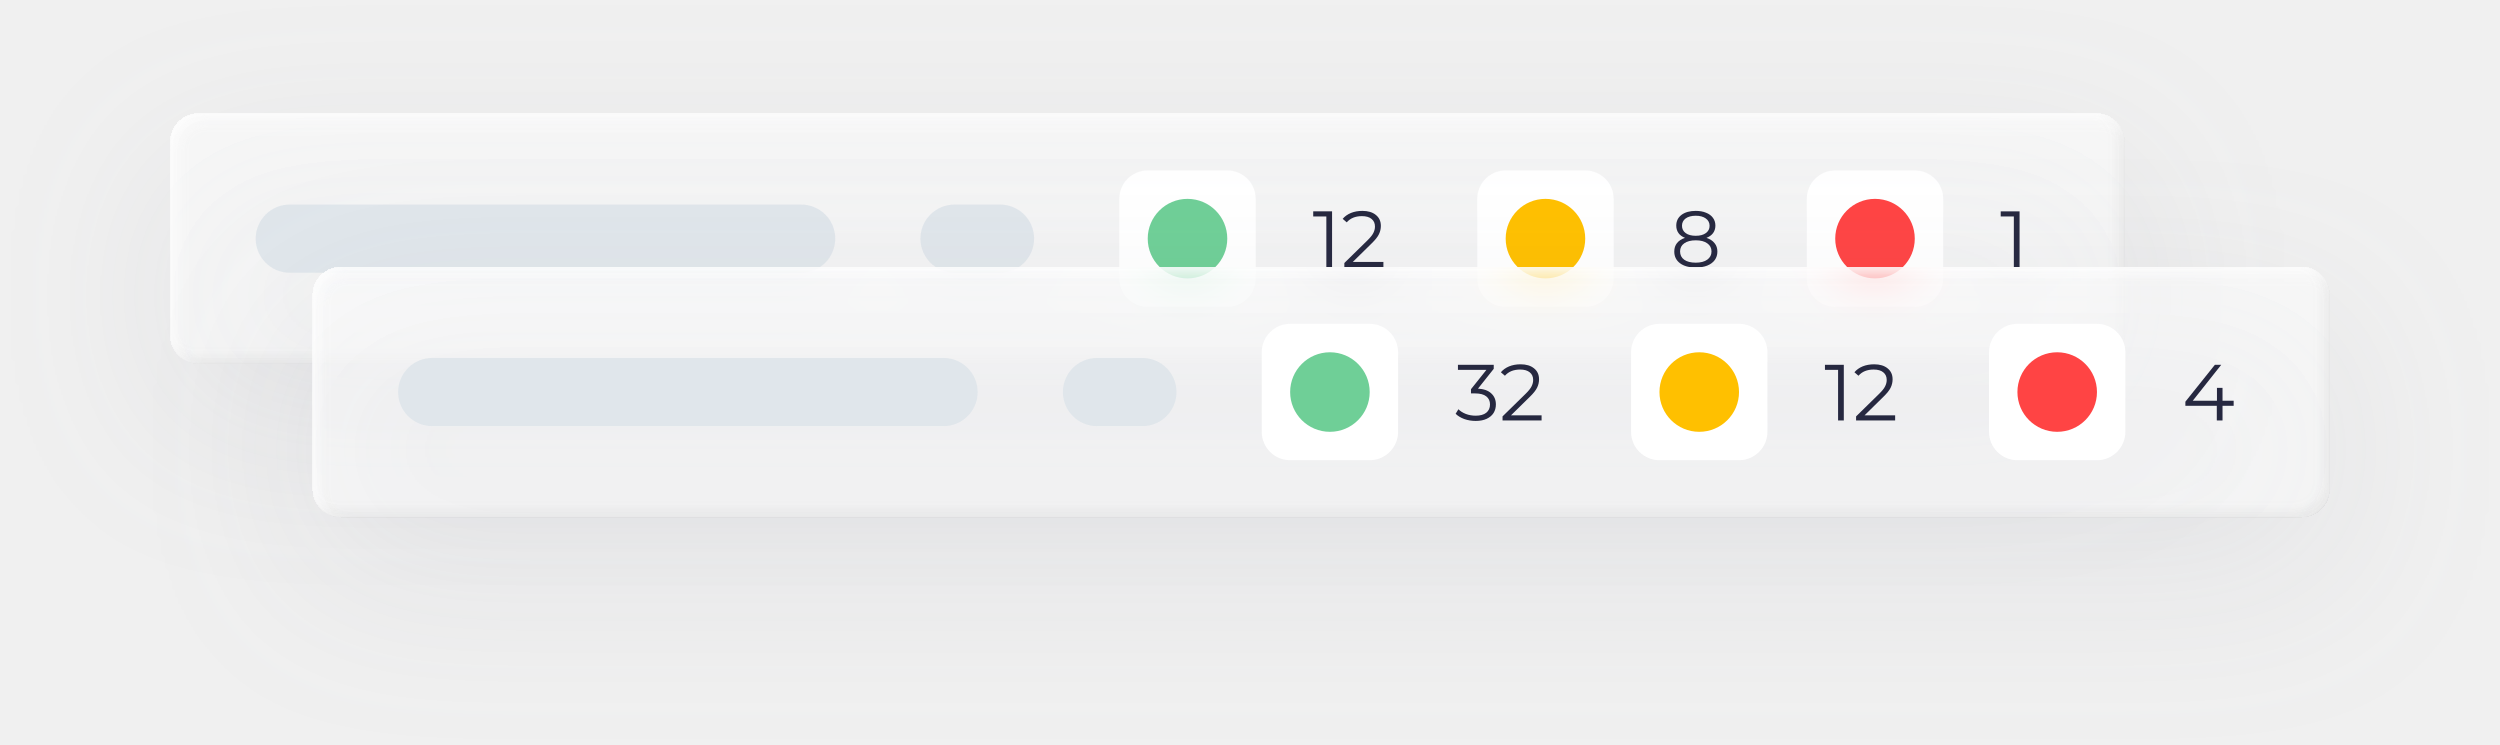
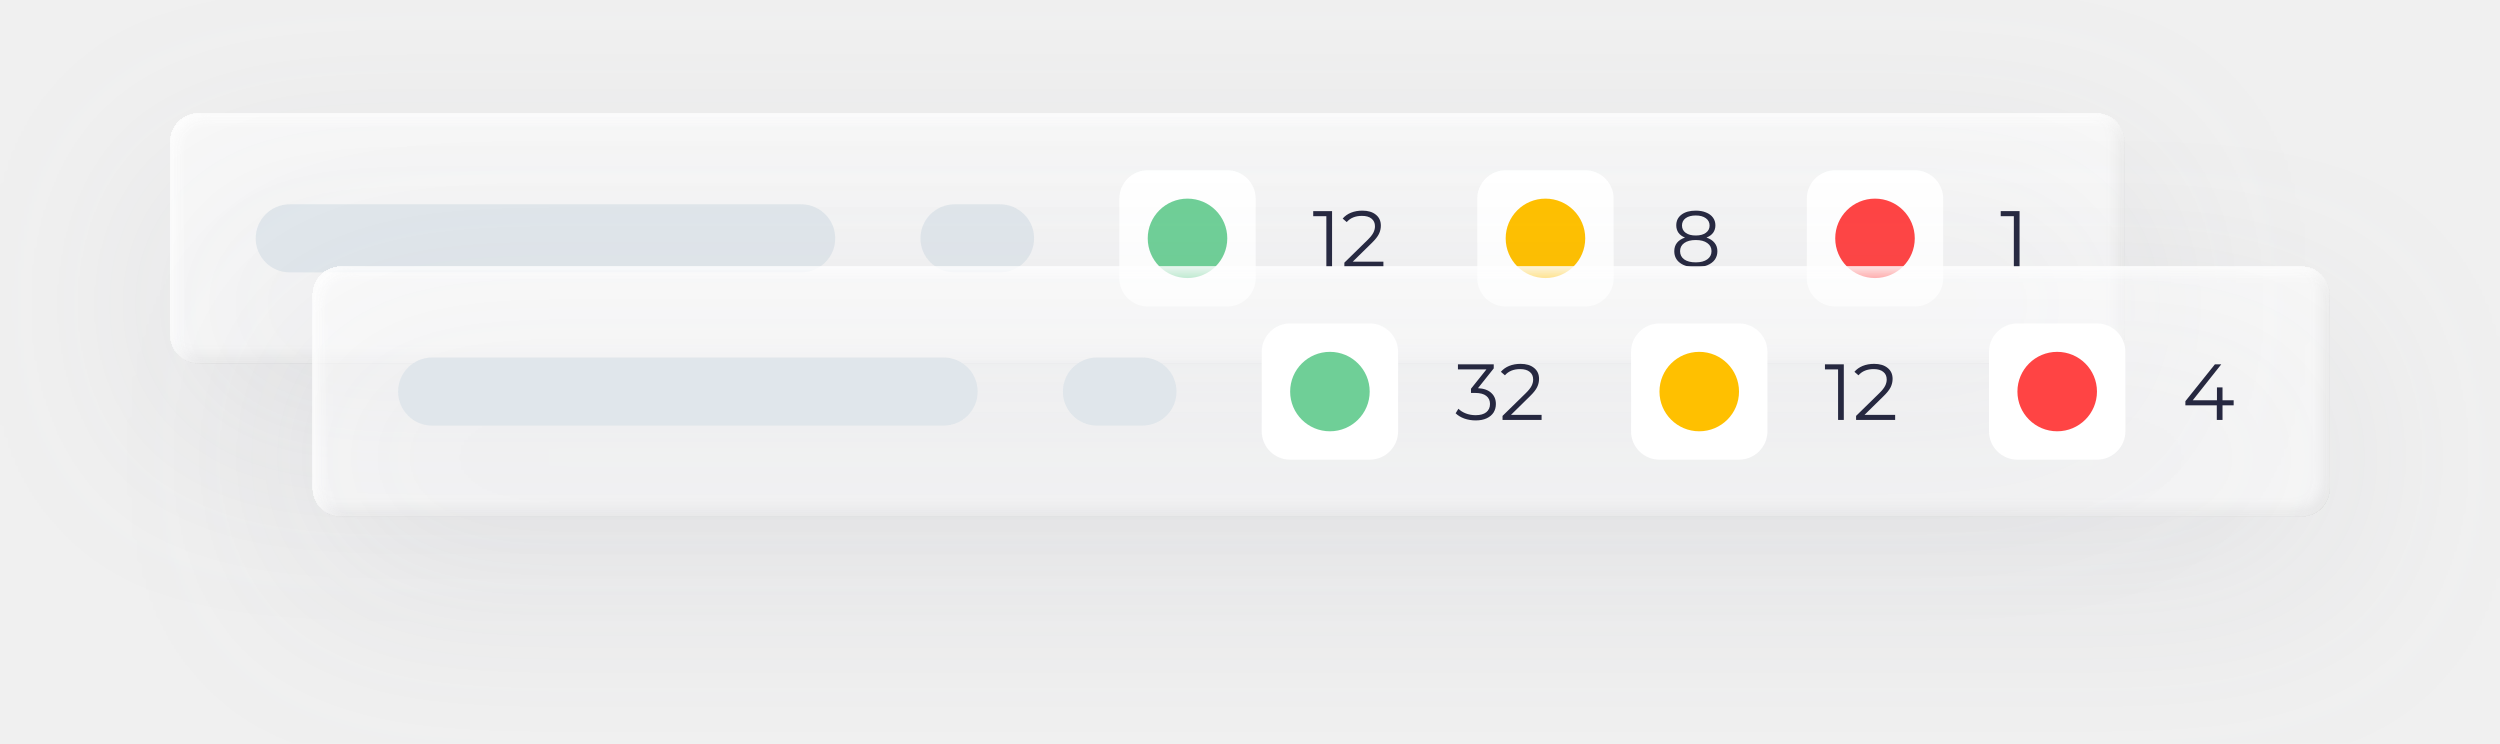
- <svg xmlns="http://www.w3.org/2000/svg" width="440" height="131" viewBox="0 0 440 131" fill="none">
-   <g filter="url(#filter0_bdii)">
-     <rect x="30" y="20" width="343.905" height="44" rx="5" fill="white" fill-opacity="0.5" />
-     <rect x="45" y="36" width="102" height="12" rx="6" fill="#E0E6EB" />
-     <rect x="162" y="36" width="20" height="12" rx="6" fill="#E0E6EB" />
-     <rect x="197" y="30" width="24" height="24" rx="5" fill="white" />
-     <circle cx="209" cy="42" r="7" fill="#6FCF97" />
-     <path d="M234.444 37.2V47H233.436V38.096H231.126V37.2H234.444ZM243.479 46.104V47H236.605V46.286L240.679 42.296C241.192 41.792 241.537 41.358 241.715 40.994C241.901 40.621 241.995 40.247 241.995 39.874C241.995 39.295 241.794 38.847 241.393 38.53C241.001 38.203 240.436 38.04 239.699 38.04C238.551 38.04 237.659 38.404 237.025 39.132L236.311 38.516C236.693 38.068 237.179 37.723 237.767 37.48C238.364 37.237 239.036 37.116 239.783 37.116C240.781 37.116 241.57 37.354 242.149 37.83C242.737 38.297 243.031 38.941 243.031 39.762C243.031 40.266 242.919 40.751 242.695 41.218C242.471 41.685 242.046 42.221 241.421 42.828L238.089 46.104H243.479Z" fill="#262840" />
-     <rect x="260" y="30" width="24" height="24" rx="5" fill="white" />
-     <circle cx="272" cy="42" r="7" fill="#FFC000" />
-     <path d="M300.342 41.862C300.958 42.067 301.429 42.375 301.756 42.786C302.092 43.197 302.26 43.691 302.26 44.27C302.26 44.839 302.106 45.339 301.798 45.768C301.49 46.188 301.047 46.515 300.468 46.748C299.899 46.972 299.227 47.084 298.452 47.084C297.276 47.084 296.352 46.832 295.68 46.328C295.008 45.824 294.672 45.138 294.672 44.27C294.672 43.682 294.831 43.187 295.148 42.786C295.475 42.375 295.946 42.067 296.562 41.862C296.058 41.666 295.675 41.386 295.414 41.022C295.153 40.649 295.022 40.21 295.022 39.706C295.022 38.913 295.33 38.283 295.946 37.816C296.571 37.349 297.407 37.116 298.452 37.116C299.143 37.116 299.745 37.223 300.258 37.438C300.781 37.643 301.187 37.942 301.476 38.334C301.765 38.726 301.91 39.183 301.91 39.706C301.91 40.21 301.775 40.649 301.504 41.022C301.233 41.386 300.846 41.666 300.342 41.862ZM296.03 39.734C296.03 40.275 296.245 40.705 296.674 41.022C297.103 41.339 297.696 41.498 298.452 41.498C299.208 41.498 299.801 41.339 300.23 41.022C300.669 40.705 300.888 40.28 300.888 39.748C300.888 39.197 300.664 38.763 300.216 38.446C299.777 38.129 299.189 37.97 298.452 37.97C297.705 37.97 297.113 38.129 296.674 38.446C296.245 38.763 296.03 39.193 296.03 39.734ZM298.452 46.23C299.32 46.23 299.997 46.053 300.482 45.698C300.977 45.343 301.224 44.863 301.224 44.256C301.224 43.649 300.977 43.173 300.482 42.828C299.997 42.473 299.32 42.296 298.452 42.296C297.593 42.296 296.917 42.473 296.422 42.828C295.937 43.173 295.694 43.649 295.694 44.256C295.694 44.872 295.937 45.357 296.422 45.712C296.907 46.057 297.584 46.23 298.452 46.23Z" fill="#262840" />
-     <rect x="318" y="30" width="24" height="24" rx="5" fill="white" />
-     <circle cx="330" cy="42" r="7" fill="#FF4444" />
-     <path d="M355.444 37.2V47H354.436V38.096H352.126V37.2H355.444Z" fill="#262840" />
-   </g>
-   <g filter="url(#filter1_bdii)">
-     <rect x="55.066" y="47" width="354.934" height="44" rx="5" fill="white" fill-opacity="0.5" />
-     <rect x="70.066" y="63" width="102" height="12" rx="6" fill="#E0E6EB" />
-     <rect x="187.066" y="63" width="20" height="12" rx="6" fill="#E0E6EB" />
-     <rect x="222.066" y="57" width="24" height="24" rx="5" fill="white" />
-     <circle cx="234.066" cy="69" r="7" fill="#6FCF97" />
-     <path d="M260.126 68.4C261.153 68.456 261.932 68.736 262.464 69.24C263.005 69.735 263.276 70.383 263.276 71.186C263.276 71.746 263.141 72.245 262.87 72.684C262.599 73.113 262.198 73.454 261.666 73.706C261.134 73.958 260.485 74.084 259.72 74.084C259.011 74.084 258.339 73.972 257.704 73.748C257.079 73.515 256.575 73.207 256.192 72.824L256.682 72.026C257.009 72.362 257.443 72.637 257.984 72.852C258.525 73.057 259.104 73.16 259.72 73.16C260.523 73.16 261.143 72.987 261.582 72.642C262.021 72.287 262.24 71.802 262.24 71.186C262.24 70.579 262.021 70.103 261.582 69.758C261.143 69.413 260.481 69.24 259.594 69.24H258.894V68.498L261.61 65.096H256.598V64.2H262.898V64.914L260.126 68.4ZM271.32 73.104V74H264.446V73.286L268.52 69.296C269.033 68.792 269.379 68.358 269.556 67.994C269.743 67.621 269.836 67.247 269.836 66.874C269.836 66.295 269.635 65.847 269.234 65.53C268.842 65.203 268.277 65.04 267.54 65.04C266.392 65.04 265.501 65.404 264.866 66.132L264.152 65.516C264.535 65.068 265.02 64.723 265.608 64.48C266.205 64.237 266.877 64.116 267.624 64.116C268.623 64.116 269.411 64.354 269.99 64.83C270.578 65.297 270.872 65.941 270.872 66.762C270.872 67.266 270.76 67.751 270.536 68.218C270.312 68.685 269.887 69.221 269.262 69.828L265.93 73.104H271.32Z" fill="#262840" />
-     <rect x="287.066" y="57" width="24" height="24" rx="5" fill="white" />
-     <circle cx="299.066" cy="69" r="7" fill="#FFC000" />
-     <path d="M324.51 64.2V74H323.502V65.096H321.192V64.2H324.51ZM333.545 73.104V74H326.671V73.286L330.745 69.296C331.258 68.792 331.603 68.358 331.781 67.994C331.967 67.621 332.061 67.247 332.061 66.874C332.061 66.295 331.86 65.847 331.459 65.53C331.067 65.203 330.502 65.04 329.765 65.04C328.617 65.04 327.725 65.404 327.091 66.132L326.377 65.516C326.759 65.068 327.245 64.723 327.833 64.48C328.43 64.237 329.102 64.116 329.849 64.116C330.847 64.116 331.636 64.354 332.215 64.83C332.803 65.297 333.097 65.941 333.097 66.762C333.097 67.266 332.985 67.751 332.761 68.218C332.537 68.685 332.112 69.221 331.487 69.828L328.155 73.104H333.545Z" fill="#262840" />
-     <rect x="350.066" y="57" width="24" height="24" rx="5" fill="white" />
-     <circle cx="362.066" cy="69" r="7" fill="#FF4444" />
-     <path d="M393.124 71.424H391.164V74H390.156V71.424H384.626V70.696L389.82 64.2H390.94L385.928 70.528H390.184V68.26H391.164V70.528H393.124V71.424Z" fill="#262840" />
+ <svg xmlns="http://www.w3.org/2000/svg" width="380" height="113" viewBox="0 0 380 113" fill="none">
+   <g clip-path="url(#clip0)">
+     <g filter="url(#filter0_dii)">
+       <path d="M318.6 17.252H30.227C27.843 17.252 25.909 19.183 25.909 21.565V50.893C25.909 53.275 27.843 55.206 30.227 55.206H318.6C320.985 55.206 322.918 53.275 322.918 50.893V21.565C322.918 19.183 320.985 17.252 318.6 17.252Z" fill="white" fill-opacity="0.5" />
+       <path d="M121.773 31.053H44.046C41.184 31.053 38.864 33.371 38.864 36.229C38.864 39.087 41.184 41.405 44.046 41.405H121.773C124.635 41.405 126.955 39.087 126.955 36.229C126.955 33.371 124.635 31.053 121.773 31.053Z" fill="#E0E6EB" />
+       <path d="M152 31.053H145.091C142.229 31.053 139.909 33.371 139.909 36.229C139.909 39.087 142.229 41.405 145.091 41.405H152C154.862 41.405 157.182 39.087 157.182 36.229C157.182 33.371 154.862 31.053 152 31.053Z" fill="#E0E6EB" />
+       <path d="M186.546 25.878H174.455C172.07 25.878 170.136 27.809 170.136 30.191V42.267C170.136 44.649 172.07 46.58 174.455 46.58H186.546C188.93 46.58 190.864 44.649 190.864 42.267V30.191C190.864 27.809 188.93 25.878 186.546 25.878Z" fill="white" />
+       <path d="M180.5 42.267C183.839 42.267 186.546 39.564 186.546 36.229C186.546 32.894 183.839 30.191 180.5 30.191C177.161 30.191 174.455 32.894 174.455 36.229C174.455 39.564 177.161 42.267 180.5 42.267Z" fill="#6FCF97" />
+       <path d="M202.474 32.089V40.542H201.604V32.861H199.609V32.089H202.474ZM210.277 39.769V40.542H204.341V39.926L207.859 36.484C208.302 36.05 208.6 35.675 208.754 35.361C208.915 35.039 208.996 34.717 208.996 34.395C208.996 33.896 208.822 33.51 208.476 33.236C208.137 32.954 207.649 32.813 207.013 32.813C206.021 32.813 205.251 33.127 204.703 33.755L204.087 33.224C204.417 32.837 204.836 32.539 205.344 32.33C205.86 32.121 206.44 32.016 207.085 32.016C207.947 32.016 208.629 32.221 209.129 32.632C209.637 33.035 209.89 33.59 209.89 34.298C209.89 34.733 209.794 35.152 209.6 35.554C209.407 35.957 209.04 36.42 208.5 36.943L205.622 39.769H210.277Z" fill="#262840" />
+       <path d="M240.955 25.878H228.864C226.479 25.878 224.545 27.809 224.545 30.191V42.267C224.545 44.649 226.479 46.58 228.864 46.58H240.955C243.339 46.58 245.273 44.649 245.273 42.267V30.191C245.273 27.809 243.339 25.878 240.955 25.878Z" fill="white" />
+       <path d="M234.909 42.267C238.248 42.267 240.955 39.564 240.955 36.229C240.955 32.894 238.248 30.191 234.909 30.191C231.57 30.191 228.864 32.894 228.864 36.229C228.864 39.564 231.57 42.267 234.909 42.267Z" fill="#FFC000" />
+       <path d="M259.386 36.11C259.918 36.287 260.325 36.553 260.608 36.907C260.898 37.261 261.043 37.688 261.043 38.187C261.043 38.678 260.91 39.109 260.644 39.479C260.378 39.842 259.995 40.123 259.495 40.325C259.004 40.518 258.423 40.614 257.754 40.614C256.738 40.614 255.94 40.397 255.36 39.962C254.78 39.528 254.49 38.936 254.49 38.187C254.49 37.68 254.627 37.253 254.901 36.907C255.183 36.553 255.59 36.287 256.122 36.11C255.687 35.941 255.356 35.699 255.13 35.385C254.905 35.063 254.792 34.685 254.792 34.25C254.792 33.566 255.058 33.023 255.59 32.62C256.13 32.217 256.852 32.016 257.754 32.016C258.351 32.016 258.871 32.109 259.314 32.294C259.765 32.471 260.116 32.729 260.366 33.067C260.615 33.405 260.741 33.799 260.741 34.25C260.741 34.685 260.624 35.063 260.39 35.385C260.156 35.699 259.822 35.941 259.386 36.11ZM255.662 34.274C255.662 34.741 255.848 35.112 256.219 35.385C256.589 35.659 257.101 35.796 257.754 35.796C258.407 35.796 258.919 35.659 259.29 35.385C259.669 35.112 259.858 34.745 259.858 34.286C259.858 33.811 259.664 33.437 259.278 33.163C258.898 32.89 258.391 32.753 257.754 32.753C257.109 32.753 256.598 32.89 256.219 33.163C255.848 33.437 255.662 33.807 255.662 34.274ZM257.754 39.878C258.504 39.878 259.088 39.725 259.507 39.419C259.935 39.113 260.148 38.698 260.148 38.175C260.148 37.652 259.935 37.241 259.507 36.943C259.088 36.637 258.504 36.484 257.754 36.484C257.012 36.484 256.428 36.637 256.001 36.943C255.582 37.241 255.372 37.652 255.372 38.175C255.372 38.706 255.582 39.125 256.001 39.431C256.42 39.729 257.004 39.878 257.754 39.878Z" fill="#262840" />
+       <path d="M291.046 25.878H278.955C276.57 25.878 274.636 27.809 274.636 30.191V42.267C274.636 44.649 276.57 46.58 278.955 46.58H291.046C293.43 46.58 295.364 44.649 295.364 42.267V30.191C295.364 27.809 293.43 25.878 291.046 25.878Z" fill="white" />
+       <path d="M285 42.267C288.339 42.267 291.045 39.564 291.045 36.229C291.045 32.894 288.339 30.191 285 30.191C281.661 30.191 278.955 32.894 278.955 36.229C278.955 39.564 281.661 42.267 285 42.267Z" fill="#FF4444" />
+       <path d="M306.974 32.089V40.542H306.104V32.861H304.109V32.089H306.974Z" fill="#262840" />
+     </g>
+     <g filter="url(#filter1_dii)">
+       <path d="M349.773 40.542H51.875C49.49 40.542 47.557 42.473 47.557 44.855V74.183C47.557 76.565 49.49 78.496 51.875 78.496H349.773C352.157 78.496 354.091 76.565 354.091 74.183V44.855C354.091 42.473 352.157 40.542 349.773 40.542Z" fill="white" fill-opacity="0.5" />
+       <path d="M143.421 54.343H65.693C62.831 54.343 60.511 56.661 60.511 59.519C60.511 62.377 62.831 64.695 65.693 64.695H143.421C146.282 64.695 148.602 62.377 148.602 59.519C148.602 56.661 146.282 54.343 143.421 54.343Z" fill="#E0E6EB" />
+       <path d="M173.648 54.343H166.739C163.877 54.343 161.557 56.661 161.557 59.519C161.557 62.377 163.877 64.695 166.739 64.695H173.648C176.51 64.695 178.83 62.377 178.83 59.519C178.83 56.661 176.51 54.343 173.648 54.343Z" fill="#E0E6EB" />
+       <path d="M208.193 49.168H196.102C193.717 49.168 191.784 51.099 191.784 53.481V65.557C191.784 67.939 193.717 69.87 196.102 69.87H208.193C210.578 69.87 212.511 67.939 212.511 65.557V53.481C212.511 51.099 210.578 49.168 208.193 49.168Z" fill="white" />
+       <path d="M202.148 65.557C205.487 65.557 208.193 62.854 208.193 59.519C208.193 56.184 205.487 53.481 202.148 53.481C198.809 53.481 196.103 56.184 196.103 59.519C196.103 62.854 198.809 65.557 202.148 65.557Z" fill="#6FCF97" />
+       <path d="M224.654 59.002C225.541 59.05 226.214 59.291 226.673 59.726C227.141 60.153 227.375 60.712 227.375 61.405C227.375 61.888 227.258 62.319 227.024 62.697C226.79 63.067 226.444 63.361 225.984 63.578C225.525 63.796 224.964 63.904 224.304 63.904C223.691 63.904 223.111 63.808 222.562 63.615C222.023 63.413 221.587 63.148 221.257 62.818L221.68 62.129C221.962 62.419 222.337 62.657 222.804 62.842C223.271 63.019 223.772 63.108 224.304 63.108C224.997 63.108 225.532 62.959 225.912 62.661C226.291 62.355 226.48 61.936 226.48 61.405C226.48 60.881 226.291 60.471 225.912 60.173C225.532 59.875 224.961 59.726 224.195 59.726H223.59V59.086L225.936 56.151H221.607V55.379H227.048V55.995L224.654 59.002ZM234.322 63.059V63.832H228.385V63.216L231.904 59.774C232.347 59.34 232.645 58.965 232.798 58.651C232.96 58.329 233.04 58.007 233.04 57.685C233.04 57.186 232.866 56.8 232.52 56.526C232.182 56.244 231.694 56.103 231.057 56.103C230.066 56.103 229.296 56.417 228.748 57.045L228.131 56.514C228.462 56.127 228.881 55.83 229.389 55.62C229.904 55.411 230.485 55.306 231.13 55.306C231.992 55.306 232.673 55.511 233.173 55.922C233.681 56.325 233.935 56.88 233.935 57.589C233.935 58.023 233.838 58.442 233.645 58.844C233.451 59.247 233.084 59.71 232.544 60.233L229.667 63.059H234.322Z" fill="#262840" />
+       <path d="M264.33 49.168H252.239C249.854 49.168 247.921 51.099 247.921 53.481V65.557C247.921 67.939 249.854 69.87 252.239 69.87H264.33C266.715 69.87 268.648 67.939 268.648 65.557V53.481C268.648 51.099 266.715 49.168 264.33 49.168Z" fill="white" />
+       <path d="M258.284 65.557C261.623 65.557 264.33 62.854 264.33 59.519C264.33 56.184 261.623 53.481 258.284 53.481C254.945 53.481 252.239 56.184 252.239 59.519C252.239 62.854 254.945 65.557 258.284 65.557Z" fill="#FFC000" />
+       <path d="M280.259 55.379V63.832H279.388V56.151H277.393V55.379H280.259ZM288.062 63.059V63.832H282.125V63.216L285.643 59.774C286.086 59.34 286.384 58.965 286.538 58.651C286.699 58.329 286.78 58.007 286.78 57.685C286.78 57.186 286.606 56.8 286.26 56.526C285.921 56.244 285.434 56.103 284.797 56.103C283.806 56.103 283.035 56.417 282.488 57.045L281.871 56.514C282.201 56.127 282.621 55.83 283.128 55.62C283.644 55.411 284.224 55.306 284.87 55.306C285.731 55.306 286.413 55.511 286.913 55.922C287.421 56.325 287.675 56.88 287.675 57.589C287.675 58.023 287.578 58.442 287.384 58.844C287.191 59.247 286.824 59.71 286.284 60.233L283.407 63.059H288.062Z" fill="#262840" />
+       <path d="M318.739 49.168H306.648C304.263 49.168 302.33 51.099 302.33 53.481V65.557C302.33 67.939 304.263 69.87 306.648 69.87H318.739C321.124 69.87 323.057 67.939 323.057 65.557V53.481C323.057 51.099 321.124 49.168 318.739 49.168Z" fill="white" />
+       <path d="M312.693 65.557C316.032 65.557 318.739 62.854 318.739 59.519C318.739 56.184 316.032 53.481 312.693 53.481C309.355 53.481 306.648 56.184 306.648 59.519C306.648 62.854 309.355 65.557 312.693 65.557Z" fill="#FF4444" />
+       <path d="M339.516 61.61H337.823V63.832H336.953V61.61H332.177V60.982L336.663 55.379H337.63L333.301 60.837H336.977V58.881H337.823V60.837H339.516V61.61Z" fill="#262840" />
+     </g>
  </g>
  <defs>
-     <filter id="filter0_bdii" x="0" y="0" width="403.905" height="104" filterUnits="userSpaceOnUse" color-interpolation-filters="sRGB">
+     <filter id="filter0_dii" x="-4.091" y="-2.748" width="357.009" height="97.954" filterUnits="userSpaceOnUse" color-interpolation-filters="sRGB">
      <feFlood flood-opacity="0" result="BackgroundImageFix" />
-       <feGaussianBlur in="BackgroundImage" stdDeviation="10" />
-       <feComposite in2="SourceAlpha" operator="in" result="effect1_backgroundBlur" />
-       <feColorMatrix in="SourceAlpha" type="matrix" values="0 0 0 0 0 0 0 0 0 0 0 0 0 0 0 0 0 0 127 0" />
+       <feColorMatrix in="SourceAlpha" type="matrix" values="0 0 0 0 0 0 0 0 0 0 0 0 0 0 0 0 0 0 127 0" result="hardAlpha" />
      <feOffset dy="10" />
      <feGaussianBlur stdDeviation="15" />
      <feColorMatrix type="matrix" values="0 0 0 0 0.447 0 0 0 0 0.461 0 0 0 0 0.537 0 0 0 0.1 0" />
-       <feBlend mode="normal" in2="effect1_backgroundBlur" result="effect2_dropShadow" />
-       <feBlend mode="normal" in="SourceGraphic" in2="effect2_dropShadow" result="shape" />
+       <feBlend mode="normal" in2="BackgroundImageFix" result="effect1_dropShadow" />
+       <feBlend mode="normal" in="SourceGraphic" in2="effect1_dropShadow" result="shape" />
      <feColorMatrix in="SourceAlpha" type="matrix" values="0 0 0 0 0 0 0 0 0 0 0 0 0 0 0 0 0 0 127 0" result="hardAlpha" />
      <feOffset dx="-1" dy="-1" />
      <feGaussianBlur stdDeviation="1" />
      <feComposite in2="hardAlpha" operator="arithmetic" k2="-1" k3="1" />
      <feColorMatrix type="matrix" values="0 0 0 0 0.4 0 0 0 0 0.4 0 0 0 0 0.4 0 0 0 0.1 0" />
-       <feBlend mode="normal" in2="shape" result="effect3_innerShadow" />
+       <feBlend mode="normal" in2="shape" result="effect2_innerShadow" />
      <feColorMatrix in="SourceAlpha" type="matrix" values="0 0 0 0 0 0 0 0 0 0 0 0 0 0 0 0 0 0 127 0" result="hardAlpha" />
      <feOffset dx="1" dy="1" />
      <feGaussianBlur stdDeviation="1" />
      <feComposite in2="hardAlpha" operator="arithmetic" k2="-1" k3="1" />
      <feColorMatrix type="matrix" values="0 0 0 0 1 0 0 0 0 1 0 0 0 0 1 0 0 0 0.8 0" />
-       <feBlend mode="normal" in2="effect3_innerShadow" result="effect4_innerShadow" />
+       <feBlend mode="normal" in2="effect2_innerShadow" result="effect3_innerShadow" />
    </filter>
-     <filter id="filter1_bdii" x="25.066" y="27" width="414.934" height="104" filterUnits="userSpaceOnUse" color-interpolation-filters="sRGB">
+     <filter id="filter1_dii" x="17.557" y="20.542" width="366.534" height="97.954" filterUnits="userSpaceOnUse" color-interpolation-filters="sRGB">
      <feFlood flood-opacity="0" result="BackgroundImageFix" />
-       <feGaussianBlur in="BackgroundImage" stdDeviation="5" />
-       <feComposite in2="SourceAlpha" operator="in" result="effect1_backgroundBlur" />
-       <feColorMatrix in="SourceAlpha" type="matrix" values="0 0 0 0 0 0 0 0 0 0 0 0 0 0 0 0 0 0 127 0" />
+       <feColorMatrix in="SourceAlpha" type="matrix" values="0 0 0 0 0 0 0 0 0 0 0 0 0 0 0 0 0 0 127 0" result="hardAlpha" />
      <feOffset dy="10" />
      <feGaussianBlur stdDeviation="15" />
      <feColorMatrix type="matrix" values="0 0 0 0 0.447 0 0 0 0 0.461 0 0 0 0 0.537 0 0 0 0.1 0" />
-       <feBlend mode="normal" in2="effect1_backgroundBlur" result="effect2_dropShadow" />
-       <feBlend mode="normal" in="SourceGraphic" in2="effect2_dropShadow" result="shape" />
+       <feBlend mode="normal" in2="BackgroundImageFix" result="effect1_dropShadow" />
+       <feBlend mode="normal" in="SourceGraphic" in2="effect1_dropShadow" result="shape" />
      <feColorMatrix in="SourceAlpha" type="matrix" values="0 0 0 0 0 0 0 0 0 0 0 0 0 0 0 0 0 0 127 0" result="hardAlpha" />
      <feOffset dx="-1" dy="-1" />
      <feGaussianBlur stdDeviation="1" />
      <feComposite in2="hardAlpha" operator="arithmetic" k2="-1" k3="1" />
      <feColorMatrix type="matrix" values="0 0 0 0 0.4 0 0 0 0 0.4 0 0 0 0 0.4 0 0 0 0.1 0" />
-       <feBlend mode="normal" in2="shape" result="effect3_innerShadow" />
+       <feBlend mode="normal" in2="shape" result="effect2_innerShadow" />
      <feColorMatrix in="SourceAlpha" type="matrix" values="0 0 0 0 0 0 0 0 0 0 0 0 0 0 0 0 0 0 127 0" result="hardAlpha" />
      <feOffset dx="1" dy="1" />
      <feGaussianBlur stdDeviation="1" />
      <feComposite in2="hardAlpha" operator="arithmetic" k2="-1" k3="1" />
      <feColorMatrix type="matrix" values="0 0 0 0 1 0 0 0 0 1 0 0 0 0 1 0 0 0 0.8 0" />
-       <feBlend mode="normal" in2="effect3_innerShadow" result="effect4_innerShadow" />
+       <feBlend mode="normal" in2="effect2_innerShadow" result="effect3_innerShadow" />
    </filter>
+     <clipPath id="clip0">
+       <rect width="380" height="113" fill="white" />
+     </clipPath>
  </defs>
</svg>
